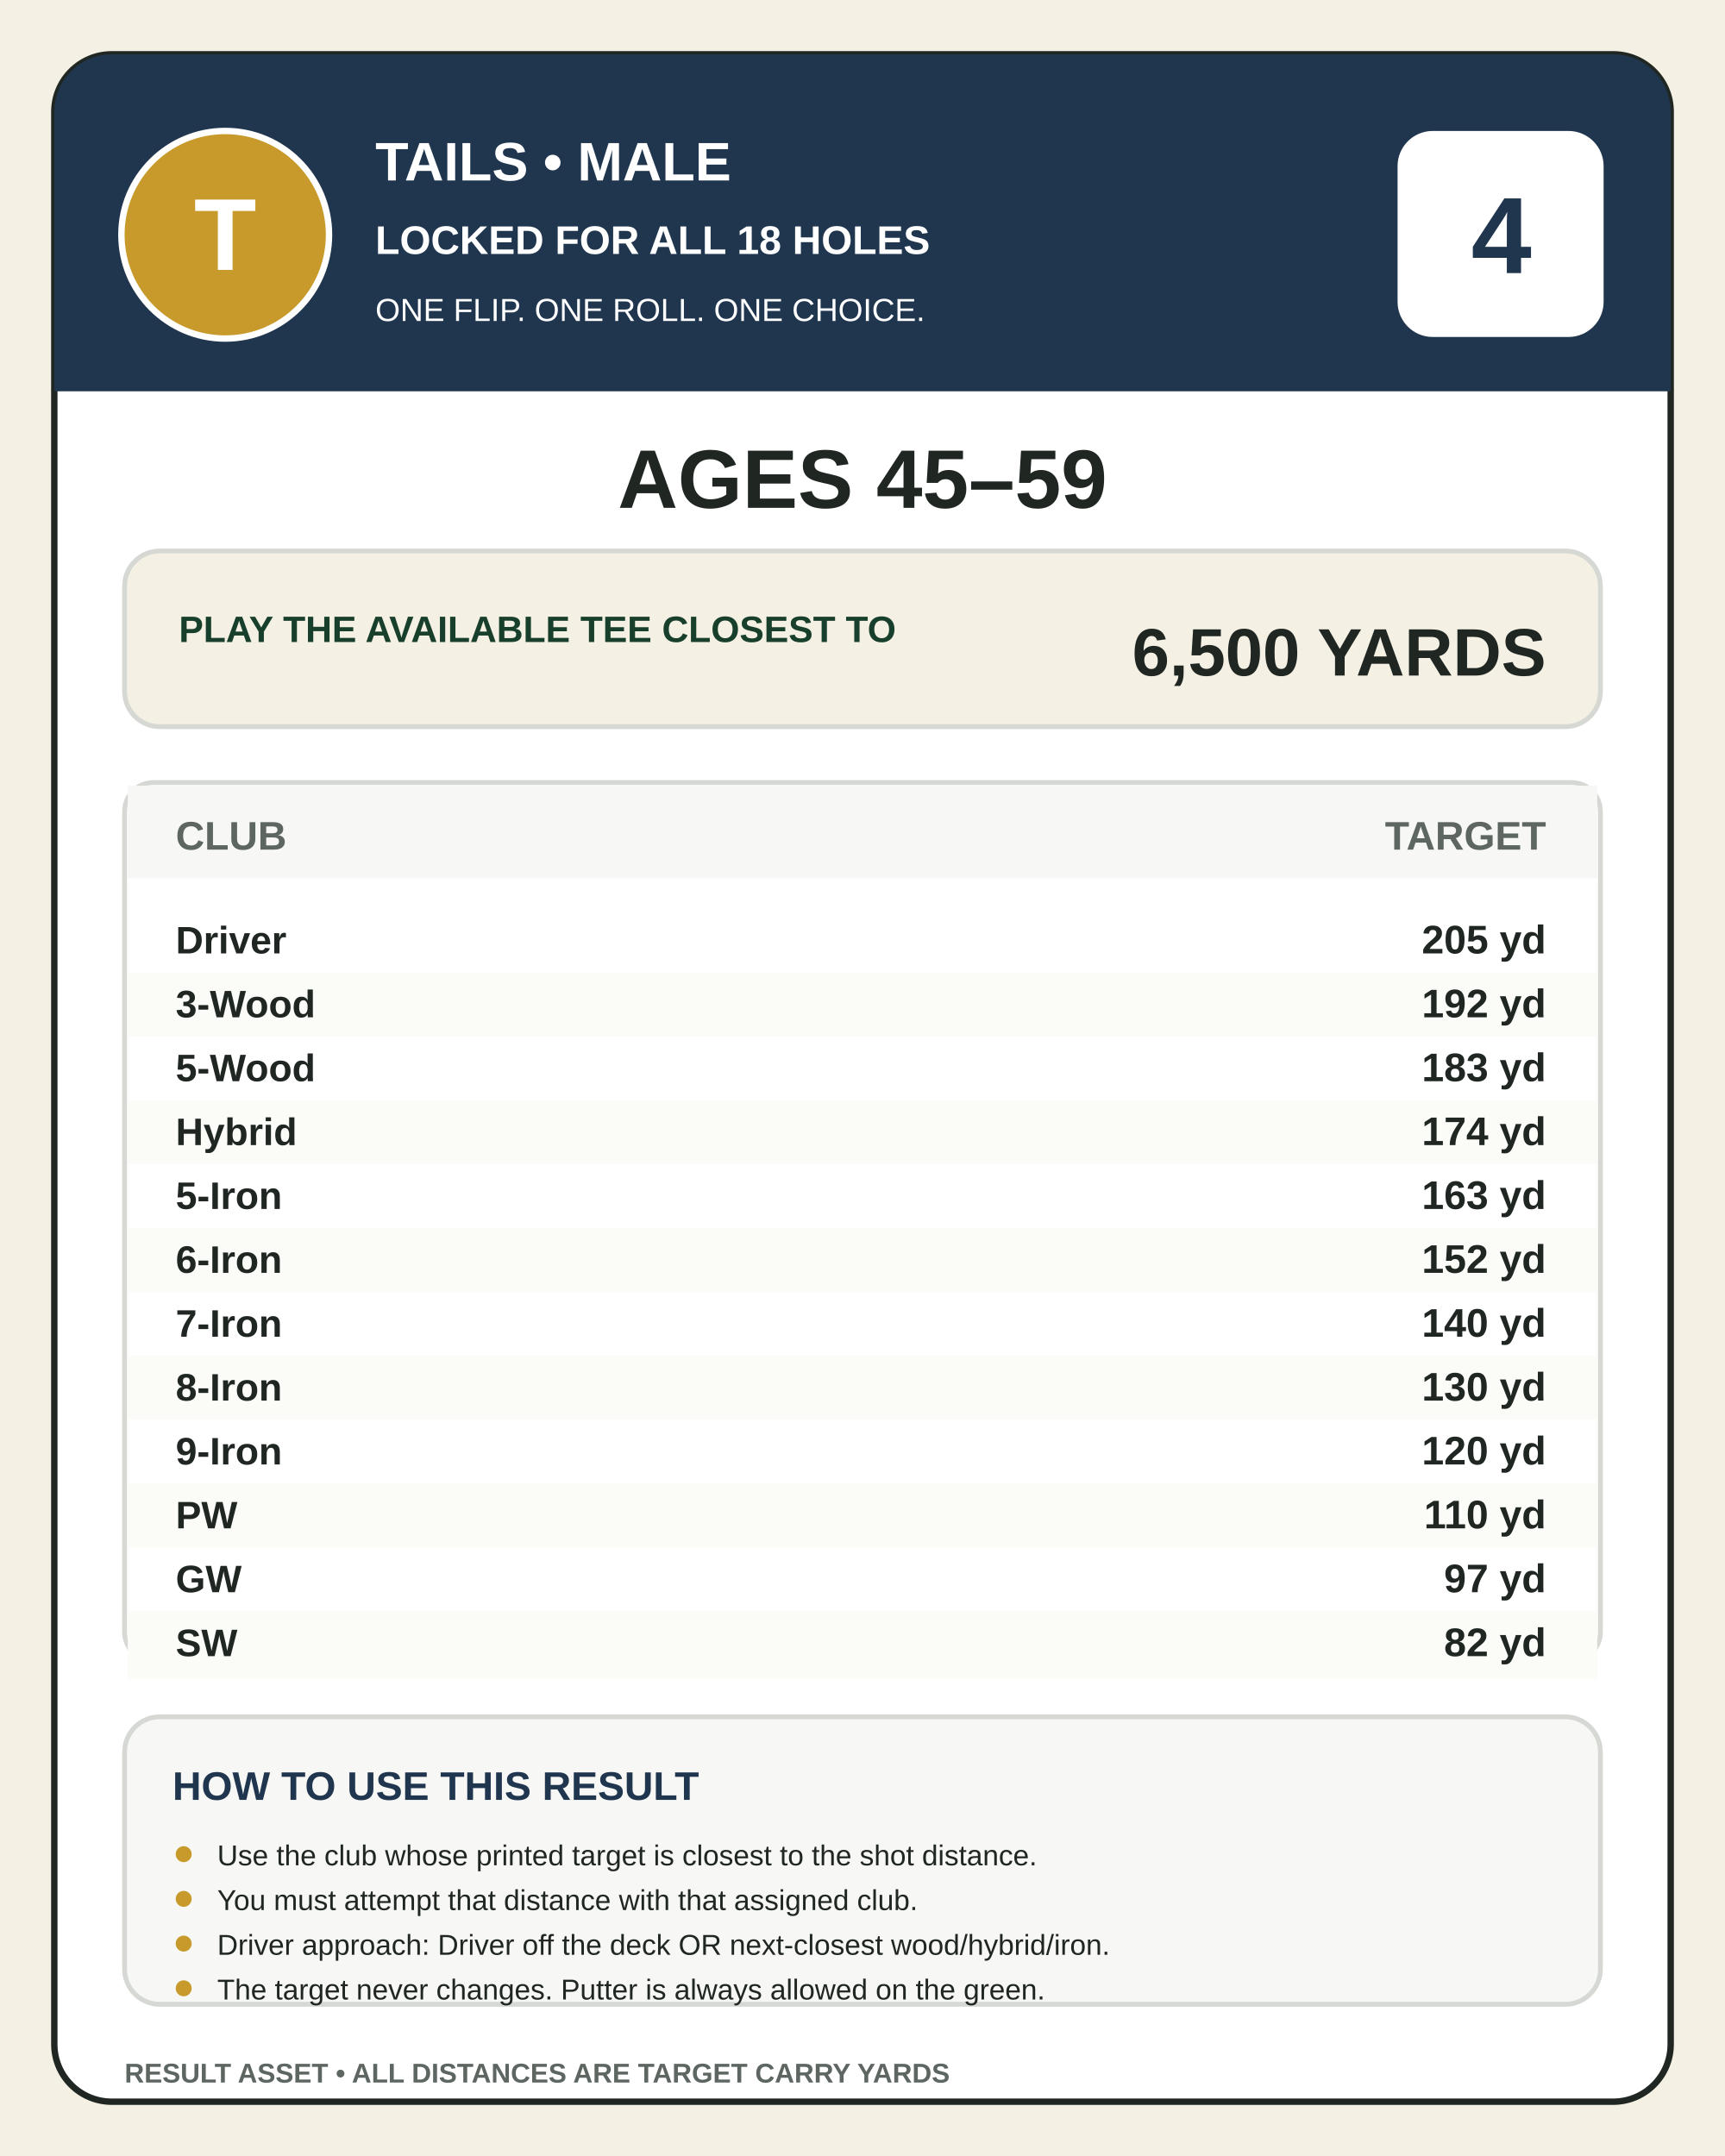
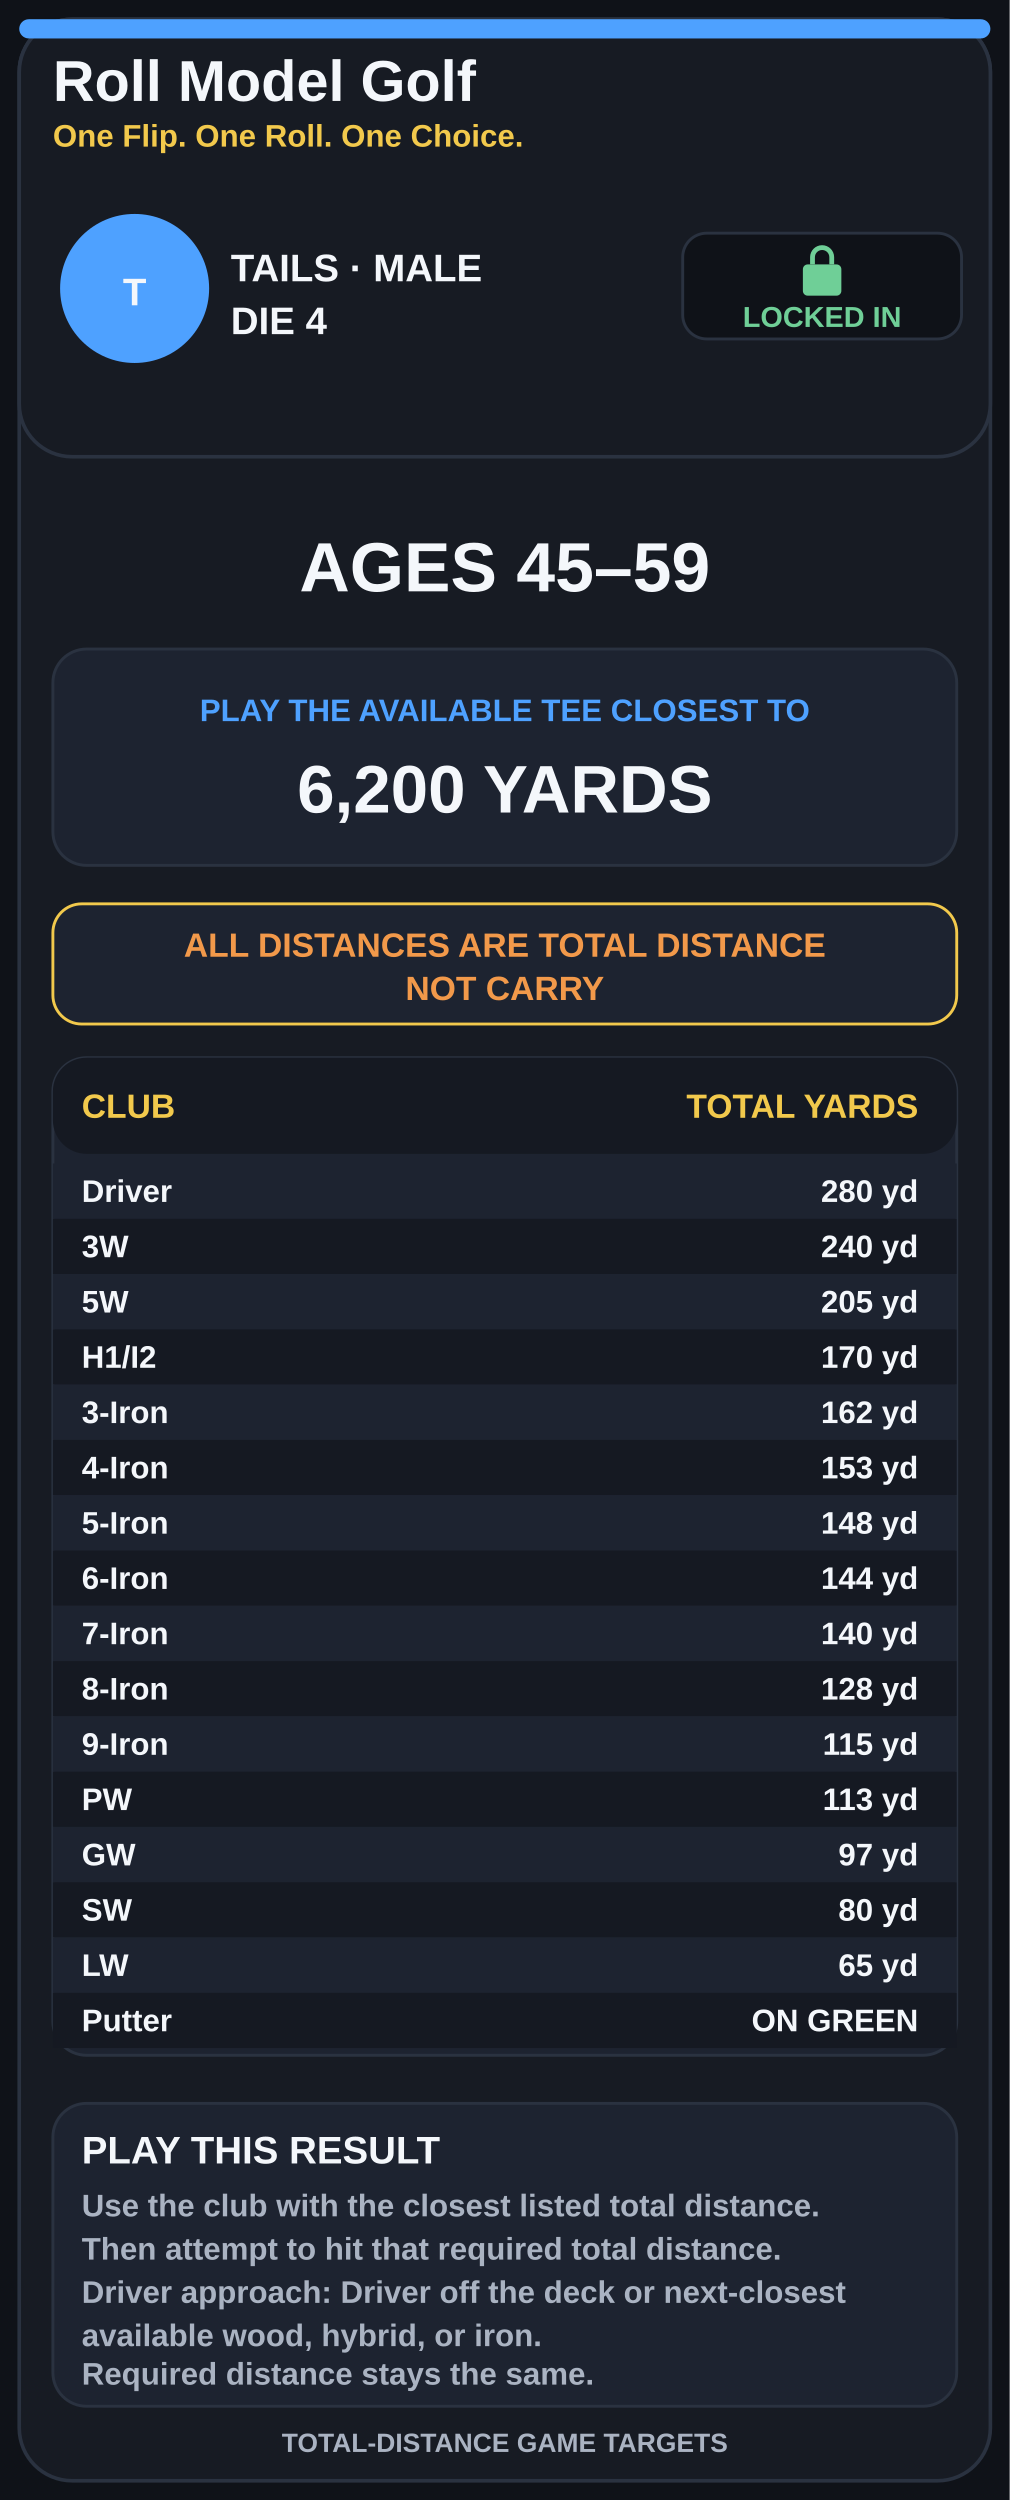
- <svg xmlns="http://www.w3.org/2000/svg" width="1080" height="1350" viewBox="0 0 1080 1350">
+ <svg xmlns="http://www.w3.org/2000/svg" viewBox="0 0 420 1040" preserveAspectRatio="xMidYMin meet" role="img" aria-labelledby="card-title card-description">
  <style>
- .title{font:700 52px Arial,sans-serif;fill:#202622}
- .header{font:700 34px Arial,sans-serif;fill:white}
- .sub{font:700 25px Arial,sans-serif;fill:white}
- .small{font:400 20px Arial,sans-serif;fill:white}
- .label{font:700 23px Arial,sans-serif;fill:#173F2B}
- .tee{font:700 42px Arial,sans-serif;fill:#202622}
- .tablehead{font:700 25px Arial,sans-serif;fill:#5E6661}
- .club{font:700 24px Arial,sans-serif;fill:#202622}
- .target{font:700 25px Arial,sans-serif;fill:#202622}
- .rulehead{font:700 25px Arial,sans-serif;fill:#20364F}
- .rule{font:400 18px Arial,sans-serif;fill:#202622}
- .footer{font:700 17px Arial,sans-serif;fill:#5E6661}
- </style>
-   <rect width="1080" height="1350" fill="#F4F0E4" />
-   <rect x="34" y="34" rx="36" ry="36" width="1012" height="1282" fill="white" stroke="#202622" stroke-width="4" />
-   <path d="M70 34H1010A36 36 0 0 1 1046 70V245H34V70A36 36 0 0 1 70 34Z" fill="#20364F" />
-   <circle cx="141" cy="147" r="65" fill="#C79A2B" stroke="white" stroke-width="4" />
-   <text x="141" y="169" text-anchor="middle" font-family="Arial" font-size="64" font-weight="700" fill="white">T</text>
-   <rect x="875" y="82" rx="22" ry="22" width="129" height="129" fill="white" />
-   <text x="940" y="171" text-anchor="middle" font-family="Arial" font-size="68" font-weight="700" fill="#20364F">4</text>
-   <text x="235" y="113" class="header">TAILS • MALE</text>
-   <text x="235" y="159" class="sub">LOCKED FOR ALL 18 HOLES</text>
-   <text x="235" y="201" class="small">ONE FLIP. ONE ROLL. ONE CHOICE.</text>
-   <text x="540" y="318" text-anchor="middle" class="title">AGES 45–59</text>
-   <rect x="78" y="345" rx="22" ry="22" width="924" height="110" fill="#F4F0E4" stroke="#D5D8D3" stroke-width="3" />
-   <text x="112" y="402" class="label">PLAY THE AVAILABLE TEE CLOSEST TO</text>
-   <text x="968" y="423" text-anchor="end" class="tee">6,500 YARDS</text>
-   <rect x="78" y="490" rx="18" ry="18" width="924" height="550" fill="white" stroke="#D5D8D3" stroke-width="3" />
-   <rect x="80" y="492" width="920" height="58" fill="#F7F8F5" />
-   <text x="110" y="532" class="tablehead">CLUB</text>
-   <text x="968" y="532" text-anchor="end" class="tablehead">TARGET</text>
-   <rect x="80" y="569" width="920" height="42" fill="#FFFFFF" />
-   <text x="110" y="597" class="club">Driver</text>
-   <text x="968" y="597" class="target" text-anchor="end">205 yd</text>
-   <rect x="80" y="609" width="920" height="42" fill="#FBFBF8" />
-   <text x="110" y="637" class="club">3-Wood</text>
-   <text x="968" y="637" class="target" text-anchor="end">192 yd</text>
-   <rect x="80" y="649" width="920" height="42" fill="#FFFFFF" />
-   <text x="110" y="677" class="club">5-Wood</text>
-   <text x="968" y="677" class="target" text-anchor="end">183 yd</text>
-   <rect x="80" y="689" width="920" height="42" fill="#FBFBF8" />
-   <text x="110" y="717" class="club">Hybrid</text>
-   <text x="968" y="717" class="target" text-anchor="end">174 yd</text>
-   <rect x="80" y="729" width="920" height="42" fill="#FFFFFF" />
-   <text x="110" y="757" class="club">5-Iron</text>
-   <text x="968" y="757" class="target" text-anchor="end">163 yd</text>
-   <rect x="80" y="769" width="920" height="42" fill="#FBFBF8" />
-   <text x="110" y="797" class="club">6-Iron</text>
-   <text x="968" y="797" class="target" text-anchor="end">152 yd</text>
-   <rect x="80" y="809" width="920" height="42" fill="#FFFFFF" />
-   <text x="110" y="837" class="club">7-Iron</text>
-   <text x="968" y="837" class="target" text-anchor="end">140 yd</text>
-   <rect x="80" y="849" width="920" height="42" fill="#FBFBF8" />
-   <text x="110" y="877" class="club">8-Iron</text>
-   <text x="968" y="877" class="target" text-anchor="end">130 yd</text>
-   <rect x="80" y="889" width="920" height="42" fill="#FFFFFF" />
-   <text x="110" y="917" class="club">9-Iron</text>
-   <text x="968" y="917" class="target" text-anchor="end">120 yd</text>
-   <rect x="80" y="929" width="920" height="42" fill="#FBFBF8" />
-   <text x="110" y="957" class="club">PW</text>
-   <text x="968" y="957" class="target" text-anchor="end">110 yd</text>
-   <rect x="80" y="969" width="920" height="42" fill="#FFFFFF" />
-   <text x="110" y="997" class="club">GW</text>
-   <text x="968" y="997" class="target" text-anchor="end">97 yd</text>
-   <rect x="80" y="1009" width="920" height="42" fill="#FBFBF8" />
-   <text x="110" y="1037" class="club">SW</text>
-   <text x="968" y="1037" class="target" text-anchor="end">82 yd</text>
-   <rect x="78" y="1075" rx="22" ry="22" width="924" height="180" fill="#F7F8F5" stroke="#D5D8D3" stroke-width="3" />
-   <text x="108" y="1127" class="rulehead">HOW TO USE THIS RESULT</text>
-   <circle cx="115" cy="1161" r="5" fill="#C79A2B" />
-   <text x="136" y="1168" class="rule">Use the club whose printed target is closest to the shot distance.</text>
-   <circle cx="115" cy="1189" r="5" fill="#C79A2B" />
-   <text x="136" y="1196" class="rule">You must attempt that distance with that assigned club.</text>
-   <circle cx="115" cy="1217" r="5" fill="#C79A2B" />
-   <text x="136" y="1224" class="rule">Driver approach: Driver off the deck OR next-closest wood/hybrid/iron.</text>
-   <circle cx="115" cy="1245" r="5" fill="#C79A2B" />
-   <text x="136" y="1252" class="rule">The target never changes. Putter is always allowed on the green.</text>
-   <text x="78" y="1304" class="footer">RESULT ASSET • ALL DISTANCES ARE TARGET CARRY YARDS</text>
+     .bg { fill: #0F1218; }
+     .card { fill: #171B23; stroke: #2A3240; stroke-width: 1.5; vector-effect: non-scaling-stroke; }
+     .section { fill: #1D2330; stroke: #2A3240; stroke-width: 1.2; vector-effect: non-scaling-stroke; }
+     .notice { fill: #1D2330; stroke: #F2C94C; stroke-width: 1.2; vector-effect: non-scaling-stroke; }
+     .head { font-family: Arial, Helvetica, sans-serif; font-size: 24px; font-weight: 700; fill: #F4F7FB; }
+     .tag { font-family: Arial, Helvetica, sans-serif; font-size: 13px; font-weight: 700; fill: #F2C94C; }
+     .meta { font-family: Arial, Helvetica, sans-serif; font-size: 16px; font-weight: 700; fill: #F4F7FB; }
+     .locktext { font-family: Arial, Helvetica, sans-serif; font-size: 12px; font-weight: 700; fill: #6FCF97; }
+     .age { font-family: Arial, Helvetica, sans-serif; font-size: 29px; font-weight: 800; fill: #F4F7FB; }
+     .teelabel { font-family: Arial, Helvetica, sans-serif; font-size: 13px; font-weight: 700; fill: #4EA1FF; }
+     .teevalue { font-family: Arial, Helvetica, sans-serif; font-size: 28px; font-weight: 800; fill: #F4F7FB; }
+     .noticecopy { font-family: Arial, Helvetica, sans-serif; font-size: 14px; font-weight: 700; fill: #F2994A; }
+     .th { font-family: Arial, Helvetica, sans-serif; font-size: 14px; font-weight: 700; fill: #F2C94C; }
+     .club { font-family: Arial, Helvetica, sans-serif; font-size: 13px; font-weight: 700; fill: #F4F7FB; }
+     .yards { font-family: Arial, Helvetica, sans-serif; font-size: 13px; font-weight: 800; fill: #F4F7FB; }
+     .rh { font-family: Arial, Helvetica, sans-serif; font-size: 16px; font-weight: 700; fill: #F4F7FB; }
+     .rt { font-family: Arial, Helvetica, sans-serif; font-size: 13px; font-weight: 700; fill: #AAB3C2; }
+     .foot { font-family: Arial, Helvetica, sans-serif; font-size: 11px; font-weight: 700; fill: #AAB3C2; }
+   </style>
+   <rect class="bg" x="0" y="0" width="420" height="1040" />
+   <rect class="card" x="8" y="8" width="404" height="1024" rx="22" />
+   <rect class="card" x="8" y="8" width="404" height="182" rx="22" />
+   <rect x="8" y="8" width="404" height="8" rx="4" fill="#4EA1FF" />
+   <text x="22" y="42" class="head">Roll Model Golf</text>
+   <text x="22" y="61" class="tag">One Flip. One Roll. One Choice.</text>
+   <circle cx="56" cy="120" r="31" fill="#4EA1FF" />
+   <text x="56" y="127" text-anchor="middle" class="meta" fill="#0F1218">T</text>
+   <text x="96" y="117" class="meta">TAILS · MALE</text>
+   <text x="96" y="139" class="meta">DIE 4</text>
+   <rect x="284" y="97" width="116" height="44" rx="10" fill="#0F1218" stroke="#2A3240" stroke-width="1.2" vector-effect="non-scaling-stroke" />
+   <g transform="translate(342 102)">
+     <rect x="-8" y="8" width="16" height="13" rx="2" fill="#6FCF97" />
+     <path d="M-4 8V5a4 4 0 0 1 8 0v3" fill="none" stroke="#6FCF97" stroke-width="2" vector-effect="non-scaling-stroke" />
+   </g>
+   <text x="342" y="136" text-anchor="middle" class="locktext">LOCKED IN</text>
+   <text x="210" y="246" text-anchor="middle" class="age">AGES 45–59</text>
+   <rect class="section" x="22" y="270" width="376" height="90" rx="14" />
+   <text x="210" y="300" text-anchor="middle" class="teelabel">PLAY THE AVAILABLE TEE CLOSEST TO</text>
+   <text x="210" y="338" text-anchor="middle" class="teevalue">6,200 YARDS</text>
+   <rect class="notice" x="22" y="376" width="376" height="50" rx="12" />
+   <text x="210" y="398" text-anchor="middle" class="noticecopy">ALL DISTANCES ARE TOTAL DISTANCE</text>
+   <text x="210" y="416" text-anchor="middle" class="noticecopy">NOT CARRY</text>
+   <rect class="section" x="22" y="440" width="376" height="415" rx="14" />
+   <rect x="22" y="440" width="376" height="40" rx="14" fill="#151922" />
+   <text x="34" y="465" class="th">CLUB</text>
+   <text x="382" y="465" class="th" text-anchor="end">TOTAL YARDS</text>
+   <rect x="22" y="484" width="376" height="23" fill="#1D2330" />
+   <text x="34" y="500" class="club">Driver</text>
+   <text x="382" y="500" class="yards" text-anchor="end">280 yd</text>
+   <rect x="22" y="507" width="376" height="23" fill="#151922" />
+   <text x="34" y="523" class="club">3W</text>
+   <text x="382" y="523" class="yards" text-anchor="end">240 yd</text>
+   <rect x="22" y="530" width="376" height="23" fill="#1D2330" />
+   <text x="34" y="546" class="club">5W</text>
+   <text x="382" y="546" class="yards" text-anchor="end">205 yd</text>
+   <rect x="22" y="553" width="376" height="23" fill="#151922" />
+   <text x="34" y="569" class="club">H1/I2</text>
+   <text x="382" y="569" class="yards" text-anchor="end">170 yd</text>
+   <rect x="22" y="576" width="376" height="23" fill="#1D2330" />
+   <text x="34" y="592" class="club">3-Iron</text>
+   <text x="382" y="592" class="yards" text-anchor="end">162 yd</text>
+   <rect x="22" y="599" width="376" height="23" fill="#151922" />
+   <text x="34" y="615" class="club">4-Iron</text>
+   <text x="382" y="615" class="yards" text-anchor="end">153 yd</text>
+   <rect x="22" y="622" width="376" height="23" fill="#1D2330" />
+   <text x="34" y="638" class="club">5-Iron</text>
+   <text x="382" y="638" class="yards" text-anchor="end">148 yd</text>
+   <rect x="22" y="645" width="376" height="23" fill="#151922" />
+   <text x="34" y="661" class="club">6-Iron</text>
+   <text x="382" y="661" class="yards" text-anchor="end">144 yd</text>
+   <rect x="22" y="668" width="376" height="23" fill="#1D2330" />
+   <text x="34" y="684" class="club">7-Iron</text>
+   <text x="382" y="684" class="yards" text-anchor="end">140 yd</text>
+   <rect x="22" y="691" width="376" height="23" fill="#151922" />
+   <text x="34" y="707" class="club">8-Iron</text>
+   <text x="382" y="707" class="yards" text-anchor="end">128 yd</text>
+   <rect x="22" y="714" width="376" height="23" fill="#1D2330" />
+   <text x="34" y="730" class="club">9-Iron</text>
+   <text x="382" y="730" class="yards" text-anchor="end">115 yd</text>
+   <rect x="22" y="737" width="376" height="23" fill="#151922" />
+   <text x="34" y="753" class="club">PW</text>
+   <text x="382" y="753" class="yards" text-anchor="end">113 yd</text>
+   <rect x="22" y="760" width="376" height="23" fill="#1D2330" />
+   <text x="34" y="776" class="club">GW</text>
+   <text x="382" y="776" class="yards" text-anchor="end">97 yd</text>
+   <rect x="22" y="783" width="376" height="23" fill="#151922" />
+   <text x="34" y="799" class="club">SW</text>
+   <text x="382" y="799" class="yards" text-anchor="end">80 yd</text>
+   <rect x="22" y="806" width="376" height="23" fill="#1D2330" />
+   <text x="34" y="822" class="club">LW</text>
+   <text x="382" y="822" class="yards" text-anchor="end">65 yd</text>
+   <rect x="22" y="829" width="376" height="23" fill="#151922" />
+   <text x="34" y="845" class="club">Putter</text>
+   <text x="382" y="845" class="yards" text-anchor="end">ON GREEN</text>
+   <rect class="section" x="22" y="875" width="376" height="126" rx="14" />
+   <text x="34" y="900" class="rh">PLAY THIS RESULT</text>
+   <text x="34" y="922" class="rt">Use the club with the closest listed total distance.</text>
+   <text x="34" y="940" class="rt">Then attempt to hit that required total distance.</text>
+   <text x="34" y="958" class="rt">Driver approach: Driver off the deck or next-closest</text>
+   <text x="34" y="976" class="rt">available wood, hybrid, or iron.</text>
+   <text x="34" y="992" class="rt">Required distance stays the same.</text>
+   <text x="210" y="1020" text-anchor="middle" class="foot">TOTAL-DISTANCE GAME TARGETS</text>
</svg>
